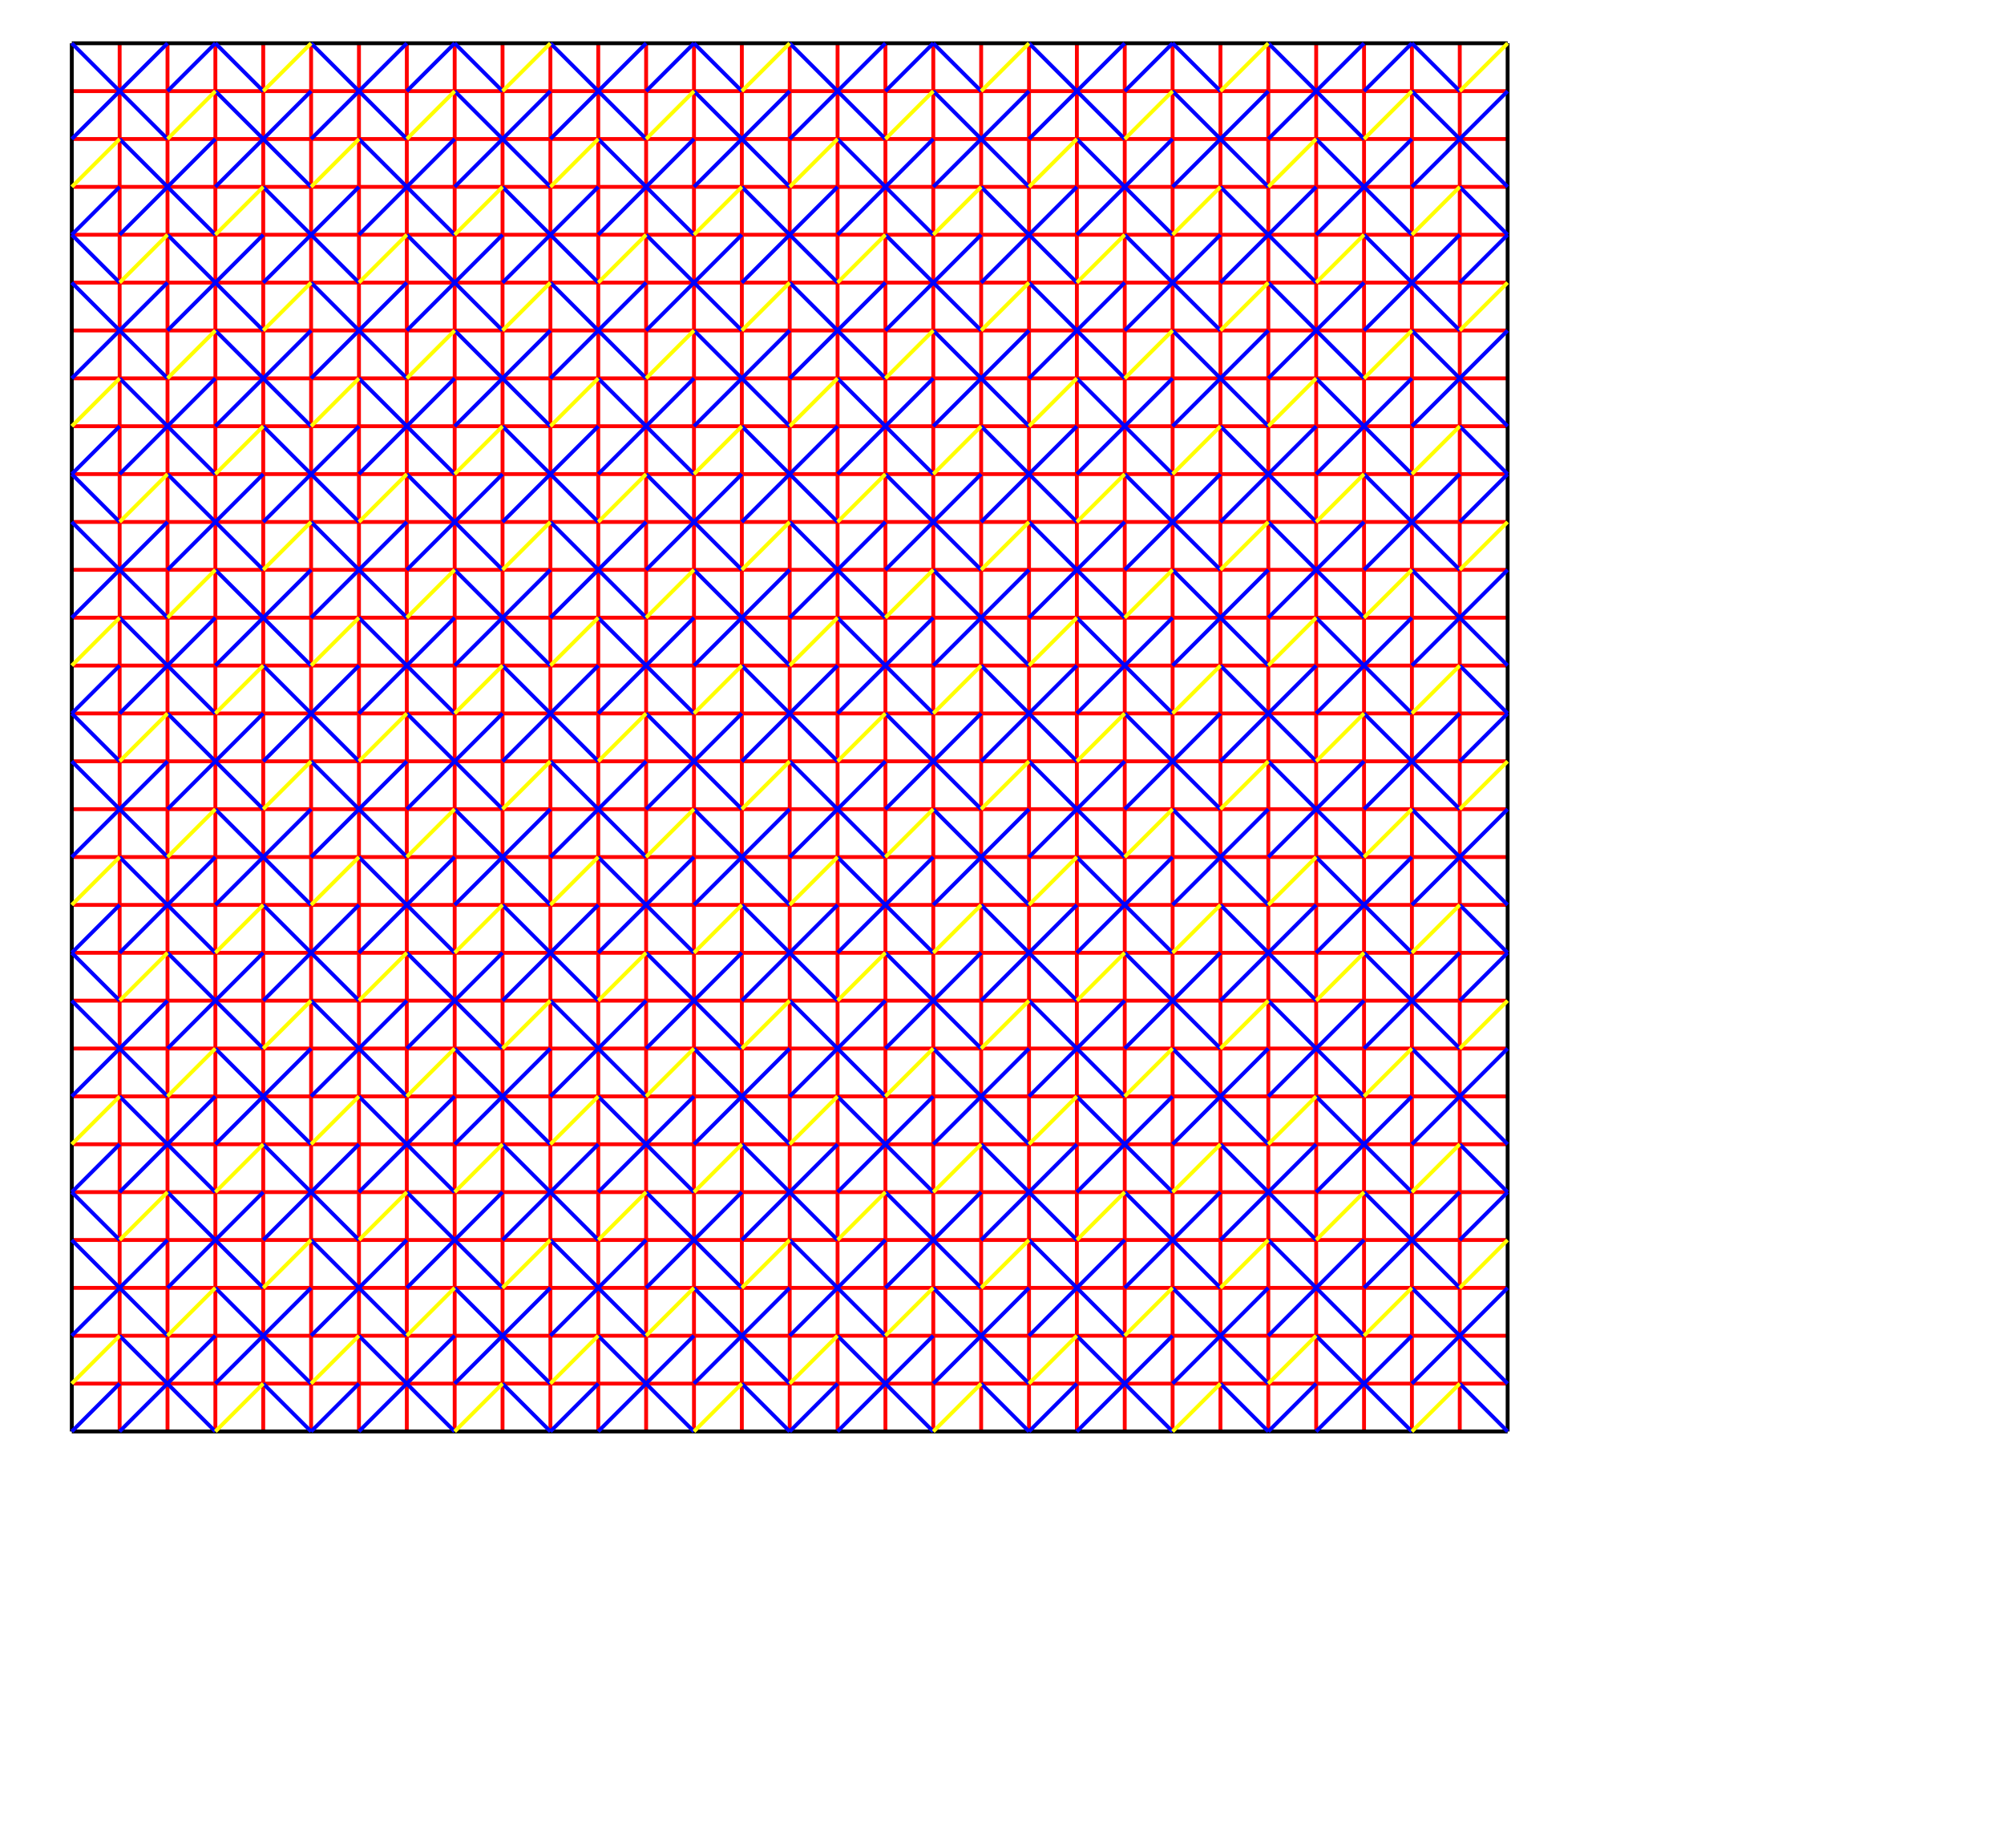
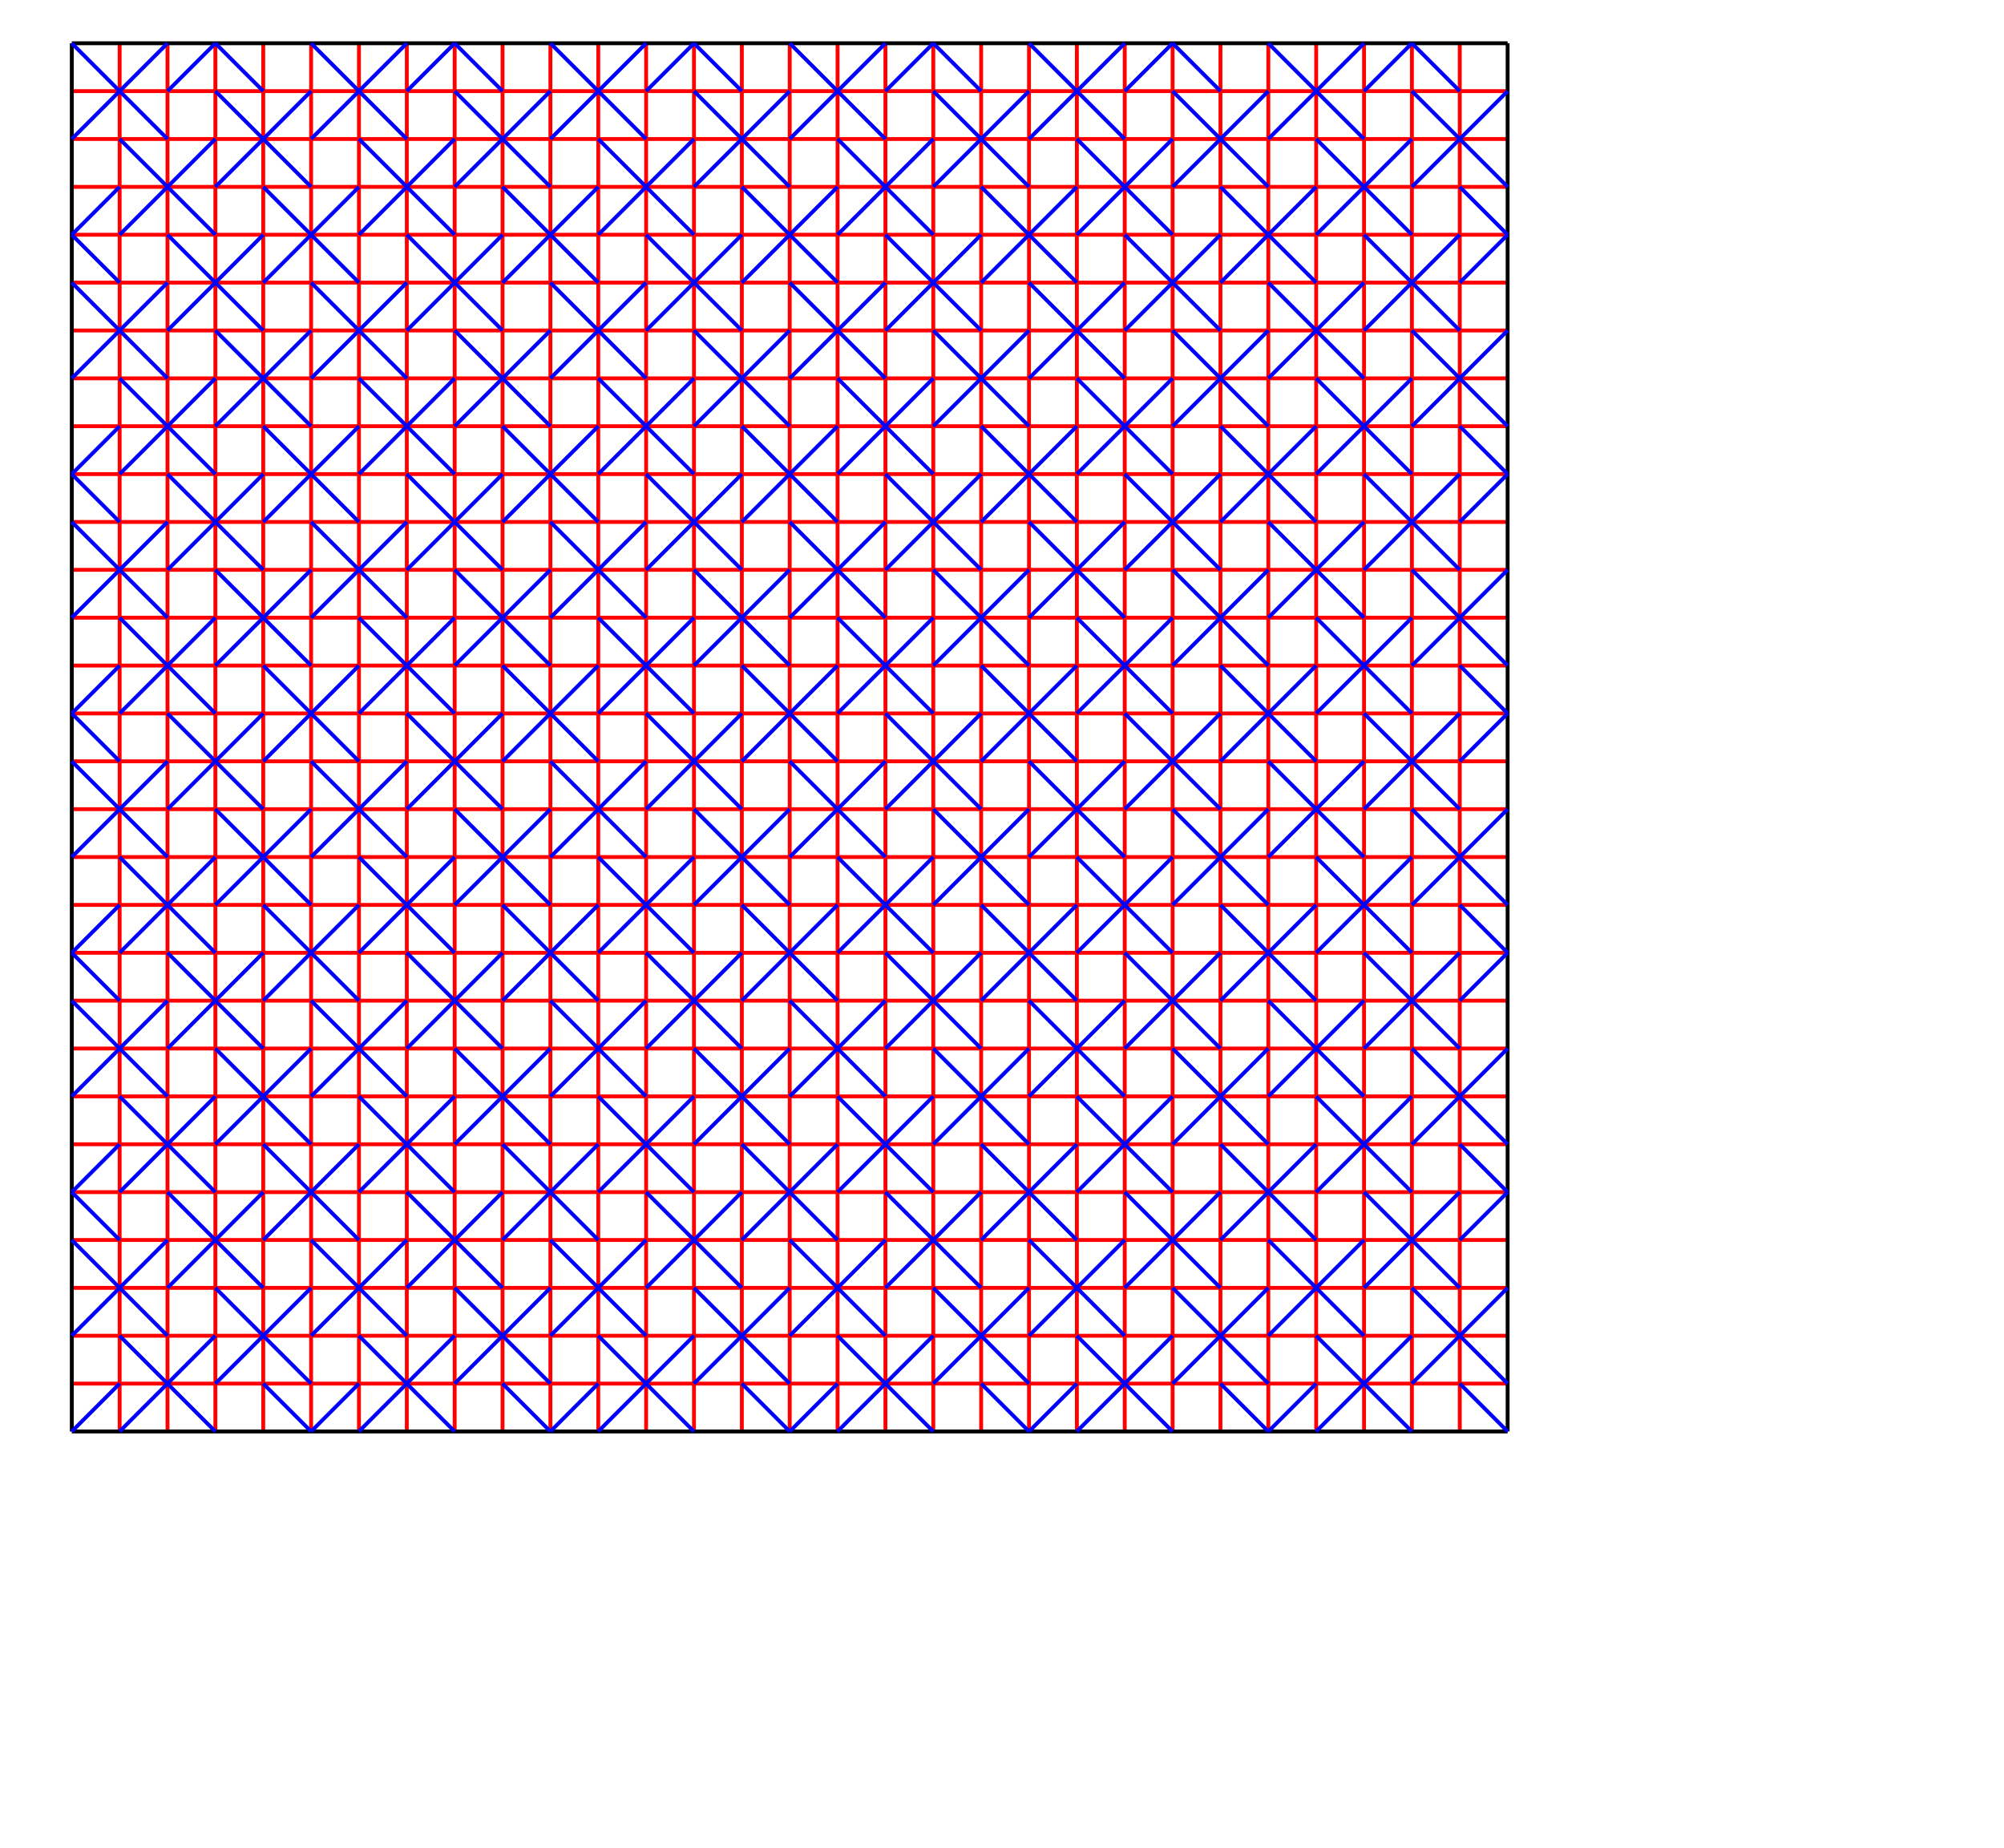
<svg xmlns="http://www.w3.org/2000/svg" version="1.1" id="Layer_1" x="0px" y="0px" width="2261.271px" height="2084px" viewBox="0 0 2261.271 2084" enable-background="new 0 0 2261.271 2084" xml:space="preserve">
-   <path fill="none" stroke="#FF0000" stroke-width="4.357" stroke-miterlimit="10" d="M135.014,48.805v1566.162 M189.019,48.805  v1566.162 M243.024,48.805v1566.162 M297.03,48.805v1566.162 M351.035,48.805v1566.162 M405.041,48.805v1566.162 M459.046,48.805  v1566.162 M513.051,48.805v1566.162 M567.057,48.805v1566.162 M621.062,48.805v1566.162 M675.067,48.805v1566.162 M729.073,48.805  v1566.162 M783.078,48.805v1566.162 M837.083,48.805v1566.162 M891.089,48.805v1566.162 M945.094,48.805v1566.162 M999.1,48.805  v1566.162 M1053.105,48.805v1566.162 M1107.111,48.805v1566.162 M1161.117,48.805v1566.162 M1215.123,48.805v1566.162   M1269.129,48.805v1566.162 M1323.135,48.805v1566.162 M1377.141,48.805v1566.162 M1431.146,48.805v1566.162 M1485.152,48.805  v1566.162 M1539.158,48.805v1566.162 M1593.164,48.805v1566.162 M1647.17,48.805v1566.162 M81.008,1560.962h1620.168   M81.008,1506.956h1620.168 M81.008,1452.951h1620.168 M81.008,1398.945h1620.168 M81.008,1344.939h1620.168 M81.008,1290.935  h1620.168 M81.008,1236.93h1620.168 M81.008,1182.924h1620.168 M81.008,1128.918h1620.168 M81.008,1074.913h1620.168   M81.008,1020.908h1620.168 M81.008,966.902h1620.168 M81.008,912.896h1620.168 M81.008,858.892h1620.168 M81.008,804.887h1620.168   M81.008,750.881h1620.168 M81.008,696.875h1620.168 M81.008,642.869h1620.168 M81.008,588.863h1620.168 M81.008,534.857h1620.168   M81.008,480.852h1620.168 M81.008,426.846h1620.168 M81.008,372.84h1620.168 M81.008,318.834h1620.168 M81.008,264.828h1620.168   M81.008,210.822h1620.168 M81.008,156.816h1620.168 M81.008,102.811h1620.168" />
+   <path fill="none" stroke="#FF0000" stroke-width="4.357" stroke-miterlimit="10" d="M135.014,48.805v1566.162 M189.019,48.805  v1566.162 M243.024,48.805v1566.162 M297.03,48.805v1566.162 M351.035,48.805v1566.162 M405.041,48.805v1566.162 M459.046,48.805  v1566.162 M513.051,48.805v1566.162 M567.057,48.805v1566.162 M621.062,48.805v1566.162 M675.066,48.805v1566.162 M729.073,48.805  v1566.162 M783.078,48.805v1566.162 M837.083,48.805v1566.162 M891.089,48.805v1566.162 M945.094,48.805v1566.162 M999.1,48.805  v1566.162 M1053.105,48.805v1566.162 M1107.111,48.805v1566.162 M1161.117,48.805v1566.162 M1215.123,48.805v1566.162   M1269.129,48.805v1566.162 M1323.135,48.805v1566.162 M1377.141,48.805v1566.162 M1431.146,48.805v1566.162 M1485.152,48.805  v1566.162 M1539.158,48.805v1566.162 M1593.164,48.805v1566.162 M1647.17,48.805v1566.162 M81.008,1560.962h1620.168   M81.008,1506.956h1620.168 M81.008,1452.951h1620.168 M81.008,1398.945h1620.168 M81.008,1344.939h1620.168 M81.008,1290.936  h1620.168 M81.008,1236.93h1620.168 M81.008,1182.924h1620.168 M81.008,1128.918h1620.168 M81.008,1074.913h1620.168   M81.008,1020.908h1620.168 M81.008,966.902h1620.168 M81.008,912.896h1620.168 M81.008,858.893h1620.168 M81.008,804.887h1620.168   M81.008,750.881h1620.168 M81.008,696.875h1620.168 M81.008,642.869h1620.168 M81.008,588.863h1620.168 M81.008,534.857h1620.168   M81.008,480.852h1620.168 M81.008,426.846h1620.168 M81.008,372.84h1620.168 M81.008,318.834h1620.168 M81.008,264.828h1620.168   M81.008,210.822h1620.168 M81.008,156.816h1620.168 M81.008,102.811h1620.168" />
  <path fill="none" stroke="#000000" stroke-width="4.357" stroke-miterlimit="10" d="M81.008,48.805v1566.162 M1701.176,48.805  v1566.162 M81.008,1614.967h1620.168 M81.008,48.805h1620.168" />
-   <path fill="none" stroke="#0000FF" stroke-width="4.357" stroke-miterlimit="10" d="M81.008,48.805l108.011,108.012   M81.008,156.816L189.019,48.805 M243.024,48.805l-54.005,54.006 M297.03,102.811l-54.005-54.006 M351.035,210.822L243.024,102.811   M351.035,102.811L243.024,210.822 M351.035,156.816L459.046,48.805 M351.035,48.805l108.011,108.012 M135.014,156.816  l108.011,108.012 M243.024,156.816L135.014,264.828 M135.014,210.822l-54.006,54.006 M81.008,264.828l54.006,54.006   M189.019,264.828L297.03,372.84 M297.03,264.828L189.019,372.84 M297.03,210.822l108.011,108.012 M405.041,210.822L297.03,318.834   M405.041,156.816l108.011,108.012 M513.051,156.816L405.041,264.828 M459.046,102.811l54.005-54.006 M567.057,102.811  l-54.005-54.006 M621.062,210.822L513.051,102.811 M621.062,102.811L513.051,210.822 M621.062,156.816L729.073,48.805   M621.062,48.805l108.011,108.012 M675.067,156.816l108.011,108.012 M783.078,156.816L675.067,264.828 M729.073,102.811  l54.005-54.006 M837.083,102.811l-54.005-54.006 M783.078,102.811l108.011,108.012 M891.089,102.811L783.078,210.822   M891.089,156.816L999.1,48.805 M891.089,48.805L999.1,156.816 M945.094,156.816l108.012,108.012 M1053.105,156.816L945.094,264.828   M999.1,102.811l54.006-54.006 M1107.11,102.811l-54.005-54.006 M1161.115,210.822l-108.01-108.012 M1161.115,102.811  l-108.01,108.012 M1161.115,156.816l108.012-108.012 M1269.127,156.816L1161.115,48.805 M1215.121,156.816l108.012,108.012   M1323.133,156.816l-108.012,108.012 M1269.127,102.811l54.006-54.006 M1377.137,102.811l-54.004-54.006 M1323.133,102.811  l108.01,108.012 M1431.143,102.811l-108.01,108.012 M1431.143,156.816l108.012-108.012 M1539.154,156.816L1431.143,48.805   M1485.148,156.816l108.012,108.012 M1593.16,156.816l-108.012,108.012 M243.01,534.857L134.999,426.846 M243.01,426.846  L134.999,534.857 M513.037,534.857L405.026,426.846 M513.037,426.846L405.026,534.857 M783.063,534.857L675.053,426.846   M783.063,426.846L675.053,534.857 M945.079,426.846l108.012,108.012 M1053.091,426.846L945.079,534.857 M1215.106,426.846  l108.012,108.012 M1323.118,426.846l-108.012,108.012 M1485.134,426.846l108.012,108.012 M1593.146,426.846l-108.012,108.012   M134.984,696.875l108.011,108.012 M242.995,696.875L134.984,804.887 M405.011,696.875l108.011,108.012 M513.022,696.875  L405.011,804.887 M675.038,696.875l108.011,108.012 M783.049,696.875L675.038,804.887 M945.064,696.875l108.012,108.012   M1053.076,696.875L945.064,804.887 M1215.092,696.875l108.012,108.012 M1323.104,696.875l-108.012,108.012 M1485.119,696.875  l108.012,108.012 M1593.131,696.875l-108.012,108.012 M134.97,966.904l108.011,108.012 M242.98,966.904L134.97,1074.916   M404.997,966.904l108.011,108.012 M513.007,966.904l-108.011,108.012 M675.023,966.904l108.011,108.012 M783.034,966.904  l-108.011,108.012 M945.05,966.904l108.012,108.012 M1053.062,966.904L945.05,1074.916 M1215.077,966.904l108.012,108.012   M1323.089,966.904l-108.012,108.012 M1593.116,1074.916l-108.012-108.012 M1593.116,966.904l-108.012,108.012 M242.966,1344.945  l-108.011-108.012 M242.966,1236.934l-108.011,108.012 M512.993,1344.945l-108.011-108.012 M512.993,1236.934l-108.011,108.012   M783.02,1344.945l-108.011-108.012 M783.02,1236.934l-108.011,108.012 M945.035,1236.934l108.012,108.012 M1053.047,1236.934  l-108.012,108.012 M1215.062,1236.934l108.012,108.012 M1323.074,1236.934l-108.012,108.012 M1485.09,1236.934l108.012,108.012   M1593.102,1236.934l-108.012,108.012 M134.94,1506.963l108.011,108.012 M242.951,1506.963L134.94,1614.975 M404.967,1506.963  l108.011,108.012 M512.978,1506.963l-108.011,108.012 M674.994,1506.963l108.011,108.012 M674.994,1614.975l108.011-108.012   M945.021,1506.963l108.012,108.012 M1053.032,1506.963l-108.012,108.012 M1215.048,1506.963l108.012,108.012 M1215.048,1614.975  l108.012-108.012 M1485.075,1506.963l108.012,108.012 M1593.087,1506.963l-108.012,108.012 M1539.154,102.811l54.006-54.006   M1647.164,102.811l-54.004-54.006 M1701.17,210.822l-108.01-108.012 M1701.17,102.811l-108.01,108.012 M351.035,318.834  l108.011,108.012 M459.046,318.834L351.035,426.846 M351.035,372.84L243.024,480.852 M243.024,372.84l108.011,108.012   M459.046,264.828L567.057,372.84 M567.057,264.828L459.046,372.84 M567.057,210.822l108.011,108.012 M675.067,210.822  L567.057,318.834 M621.062,318.834l108.011,108.012 M621.062,426.846l108.011-108.012 M621.062,372.84L513.051,480.852   M513.051,372.84l108.011,108.012 M729.073,264.828L837.083,372.84 M837.083,264.828L729.073,372.84 M837.083,210.822  l108.01,108.012 M945.094,210.822l-108.01,108.012 M891.089,318.834L999.1,426.846 M999.1,318.834L891.089,426.846 M891.089,372.84  L783.078,480.852 M891.089,480.852L783.078,372.84 M999.1,264.828L1107.11,372.84 M1107.11,264.828L999.1,372.84 M1107.11,210.822  l108.011,108.012 M1215.121,210.822L1107.11,318.834 M1269.127,426.846l-108.012-108.012 M1269.127,318.834l-108.012,108.012   M1161.115,372.84l-108.01,108.012 M1161.115,480.852l-108.01-108.012 M1269.127,264.828l108.01,108.012 M1377.137,264.828  l-108.01,108.012 M1377.137,210.822l108.012,108.012 M1485.148,210.822l-108.012,108.012 M1539.154,426.846l-108.012-108.012   M1539.154,318.834l-108.012,108.012 M1323.133,480.852l108.01-108.012 M1431.143,480.852l-108.01-108.012 M1539.154,264.828  l108.01,108.012 M1647.164,264.828l-108.01,108.012 M1647.164,210.822l54.012,54.006 M1701.176,264.828l-54.012,54.006   M1701.17,372.84l-108.01,108.012 M1701.17,480.852L1593.16,372.84 M189.019,318.834L81.008,426.846 M189.019,426.846  L81.008,318.834 M135.011,480.852l-54.006,54.006 M135.011,588.863l-54.006-54.006 M189.016,534.857l108.011,108.012   M297.027,534.857L189.016,642.869 M297.027,480.852l108.011,108.012 M405.038,480.852L297.027,588.863 M351.032,588.863  l108.011,108.012 M459.043,588.863L351.032,696.875 M351.032,642.869L243.021,750.881 M243.021,642.869l108.011,108.012   M459.043,534.857l108.011,108.012 M567.054,534.857L459.043,642.869 M567.054,480.852l108.011,108.012 M675.064,480.852  L567.054,588.863 M621.059,588.863L729.07,696.875 M621.059,696.875L729.07,588.863 M621.059,642.869L513.048,750.881   M513.048,642.869l108.011,108.012 M729.07,534.857l108.011,108.012 M837.081,534.857L729.07,642.869 M837.081,480.852  l108.01,108.012 M945.091,480.852l-108.01,108.012 M891.086,588.863l108.011,108.012 M891.086,696.875l108.011-108.012   M891.086,642.869L783.075,750.881 M783.075,642.869l108.011,108.012 M999.097,534.857l108.011,108.012 M1107.107,534.857  L999.097,642.869 M1107.107,480.852l108.011,108.012 M1215.118,480.852l-108.011,108.012 M1161.112,588.863l108.012,108.012   M1269.124,588.863l-108.012,108.012 M1161.112,642.869l-108.01,108.012 M1161.112,750.881l-108.01-108.012 M1269.124,534.857  l108.01,108.012 M1377.134,534.857l-108.01,108.012 M1377.134,480.852l108.012,108.012 M1485.146,480.852l-108.012,108.012   M1431.14,588.863l108.012,108.012 M1539.151,588.863L1431.14,696.875 M1323.13,750.881l108.01-108.012 M1431.14,750.881  l-108.01-108.012 M1539.151,534.857l108.01,108.012 M1647.161,534.857l-108.01,108.012 M1647.161,480.852l54.012,54.006   M1701.173,534.857l-54.012,54.006 M1701.167,642.869l-108.01,108.012 M1701.167,750.881l-108.01-108.012 M189.016,588.863  L81.005,696.875 M81.005,588.863l108.011,108.012 M135.008,750.881l-54.006,54.006 M81.002,804.887l54.006,54.006 M189.013,804.887  l108.011,108.012 M297.024,804.887L189.013,912.898 M297.024,750.881l108.011,108.012 M405.035,750.881L297.024,858.893   M351.029,858.893L459.04,966.904 M459.04,858.893L351.029,966.904 M351.029,912.898L243.019,1020.91 M243.019,912.898  l108.011,108.012 M459.04,804.887l108.011,108.012 M567.051,804.887L459.04,912.898 M567.051,750.881l108.011,108.012   M675.062,750.881L567.051,858.893 M621.056,858.893l108.011,108.012 M621.056,966.904l108.011-108.012 M621.056,912.898  L513.045,1020.91 M513.045,912.898l108.011,108.012 M729.067,804.887l108.011,108.012 M837.078,804.887L729.067,912.898   M837.078,750.881l108.01,108.012 M945.088,750.881l-108.01,108.012 M891.083,858.893l108.011,108.012 M891.083,966.904  l108.011-108.012 M891.083,912.898L783.072,1020.91 M783.072,912.898l108.011,108.012 M999.094,804.887l108.011,108.012   M1107.104,804.887L999.094,912.898 M1107.104,750.881l108.011,108.012 M1215.115,750.881l-108.011,108.012 M1161.109,858.893  l108.012,108.012 M1269.121,858.893l-108.012,108.012 M1161.109,912.898L1053.1,1020.91 M1161.109,1020.91L1053.1,912.898   M1269.121,804.887l108.01,108.012 M1377.131,804.887l-108.01,108.012 M1377.131,750.881l108.012,108.012 M1485.143,750.881  l-108.012,108.012 M1431.137,858.893l108.012,108.012 M1539.148,858.893l-108.012,108.012 M1431.137,912.898l-108.01,108.012   M1431.137,1020.91l-108.01-108.012 M1539.148,804.887l108.01,108.012 M1647.158,804.887l-108.01,108.012 M1647.158,750.881  l54.012,54.006 M1701.17,804.887l-54.012,54.006 M1701.164,912.898l-108.01,108.012 M1701.164,1020.91l-108.01-108.012   M189.013,858.893L81.002,966.904 M81.002,858.893l108.011,108.012 M80.999,1074.916l54.006-54.006 M80.999,1074.916l54.006,54.006   M189.01,1074.916l108.011,108.012 M297.021,1074.916L189.01,1182.928 M297.021,1020.91l108.011,108.012 M405.032,1020.91  l-108.011,108.012 M351.026,1128.922l108.011,108.012 M459.037,1128.922l-108.011,108.012 M351.026,1182.928l-108.011,108.012   M351.026,1290.939l-108.011-108.012 M459.037,1074.916l108.011,108.012 M567.048,1074.916l-108.011,108.012 M567.048,1020.91  l108.011,108.012 M675.059,1020.91l-108.011,108.012 M621.053,1128.922l108.011,108.012 M621.053,1236.934l108.011-108.012   M621.053,1182.928l-108.011,108.012 M621.053,1290.939l-108.011-108.012 M729.064,1074.916l108.011,108.012 M837.075,1074.916  l-108.011,108.012 M837.075,1020.91l108.01,108.012 M945.085,1020.91l-108.01,108.012 M891.08,1128.922l108.011,108.012   M891.08,1236.934l108.011-108.012 M891.08,1182.928l-108.011,108.012 M783.069,1182.928l108.011,108.012 M999.091,1074.916  l108.011,108.012 M1107.102,1074.916l-108.011,108.012 M1107.102,1020.91l108.011,108.012 M1215.112,1020.91l-108.011,108.012   M1269.118,1236.934l-108.012-108.012 M1269.118,1128.922l-108.012,108.012 M1161.106,1182.928l-108.01,108.012 M1161.106,1290.939  l-108.01-108.012 M1269.118,1074.916l108.01,108.012 M1377.128,1074.916l-108.01,108.012 M1377.128,1020.91l108.012,108.012   M1485.14,1020.91l-108.012,108.012 M1431.134,1128.922l108.012,108.012 M1539.146,1128.922l-108.012,108.012 M1431.134,1182.928  l-108.01,108.012 M1431.134,1290.939l-108.01-108.012 M1539.146,1074.916l108.01,108.012 M1647.155,1074.916l-108.01,108.012   M1647.155,1020.91l54.012,54.006 M1701.167,1074.916l-54.012,54.006 M1701.161,1182.928l-108.01,108.012 M1701.161,1290.939  l-108.01-108.012 M189.01,1128.922L80.999,1236.934 M80.999,1128.922l108.011,108.012 M80.996,1344.945l54.006-54.006   M80.996,1344.945l54.006,54.006 M189.007,1344.945l108.011,108.012 M297.018,1344.945l-108.011,108.012 M297.018,1290.939  l108.011,108.012 M405.029,1290.939l-108.011,108.012 M351.023,1398.951l108.011,108.012 M459.034,1398.951l-108.011,108.012   M351.023,1452.957l-108.011,108.012 M351.023,1560.969l-108.011-108.012 M459.034,1344.945l108.011,108.012 M567.045,1344.945  l-108.011,108.012 M567.045,1290.939l108.011,108.012 M675.056,1290.939l-108.011,108.012 M621.05,1398.951l108.011,108.012   M729.061,1398.951L621.05,1506.963 M621.05,1452.957L513.04,1560.969 M621.05,1560.969L513.04,1452.957 M729.061,1344.945  l108.011,108.012 M837.072,1344.945l-108.011,108.012 M837.072,1290.939l108.01,108.012 M945.082,1290.939l-108.01,108.012   M891.077,1398.951l108.011,108.012 M999.088,1398.951l-108.011,108.012 M891.077,1452.957l-108.011,108.012 M891.077,1560.969  l-108.011-108.012 M999.088,1344.945l108.011,108.012 M1107.099,1344.945l-108.011,108.012 M1107.099,1290.939l108.011,108.012   M1215.109,1290.939l-108.011,108.012 M1161.104,1398.951l108.012,108.012 M1269.115,1398.951l-108.012,108.012 M1161.104,1452.957  l-108.01,108.012 M1161.104,1560.969l-108.01-108.012 M1377.125,1452.957l-108.01-108.012 M1377.125,1344.945l-108.01,108.012   M1377.125,1290.939l108.012,108.012 M1485.137,1290.939l-108.012,108.012 M1431.131,1398.951l108.012,108.012 M1539.143,1398.951  l-108.012,108.012 M1431.131,1452.957l-108.01,108.012 M1431.131,1560.969l-108.01-108.012 M1647.152,1452.957l-108.01-108.012   M1647.152,1344.945l-108.01,108.012 M1701.164,1344.945l-54.012-54.006 M1701.164,1344.945l-54.012,54.006 M1701.158,1452.957  l-108.01,108.012 M1701.158,1560.969l-108.01-108.012 M189.007,1398.951L80.996,1506.963 M80.996,1398.951l108.011,108.012   M80.993,1614.975l54.006-54.006 M297.015,1560.969l54.02,53.998 M405.026,1560.969l-53.991,53.998 M567.042,1560.969l54.02,53.998   M675.053,1560.969l-53.991,53.998 M837.069,1560.969l54.02,53.998 M891.089,1614.967l53.99-53.998 M1107.096,1560.969  l54.021,53.998 M1215.106,1560.969l-53.989,53.998 M1377.122,1560.969l54.024,53.998 M1485.134,1560.969l-53.987,53.998   M1701.161,1614.975l-54.012-54.006" />
-   <path fill="none" stroke="#FFFF00" stroke-width="4.357" stroke-miterlimit="10" d="M351.035,48.805l-54.005,54.006   M621.062,48.805l-54.005,54.006 M837.084,102.811l54.005-54.006 M1161.117,48.805l-54.007,54.006 M1377.137,102.811l54.006-54.006   M1647.164,102.811l54.012-54.006 M1593.16,102.811l-54.006,54.006 M1323.133,102.811l-54.006,54.006 M1053.105,102.811  L999.1,156.816 M783.078,102.811l-54.005,54.006 M459.046,156.816l54.005-54.006 M189.019,156.816l54.005-54.006 M135.014,156.816  l-54.006,54.006 M405.041,156.816l-54.005,54.006 M675.067,156.816l-54.005,54.006 M945.094,156.816l-54.005,54.006   M1215.121,156.816l-54.006,54.006 M1485.148,156.816l-54.006,54.006 M351.021,318.834l-54.005,54.006 M621.047,318.834  l-54.005,54.006 M891.074,318.834l-54.005,54.006 M1161.103,318.834l-54.007,54.006 M1431.128,318.834l-54.006,54.006   M1701.161,318.834l-54.012,54.006 M1593.146,372.84l-54.006,54.006 M1323.118,372.84l-54.006,54.006 M1053.091,372.84  l-54.006,54.006 M783.063,372.84l-54.005,54.006 M513.037,372.84l-54.005,54.006 M243.01,372.84l-54.005,54.006 M80.993,480.852  l54.006-54.006 M405.026,426.846l-54.005,54.006 M675.053,426.846l-54.005,54.006 M945.079,426.846l-54.005,54.006   M1161.101,480.852l54.006-54.006 M1485.134,426.846l-54.006,54.006 M351.006,588.863L297,642.869 M567.027,642.869l54.005-54.006   M891.06,588.863l-54.005,54.006 M1161.088,588.863l-54.007,54.006 M1431.113,588.863l-54.006,54.006 M1701.146,588.863  l-54.012,54.006 M1593.131,642.869l-54.006,54.006 M1323.104,642.869l-54.006,54.006 M1053.076,642.869l-54.006,54.006   M783.049,642.869l-54.005,54.006 M513.022,642.869l-54.005,54.006 M242.995,642.869l-54.005,54.006 M134.984,696.875  l-54.006,54.006 M405.011,696.875l-54.005,54.006 M675.038,696.875l-54.005,54.006 M945.064,696.875l-54.005,54.006   M1215.092,696.875l-54.006,54.006 M1485.119,696.875l-54.006,54.006 M350.991,858.893l-54.005,54.006 M567.013,912.898  l54.005-54.006 M891.045,858.893l-54.005,54.006 M1161.073,858.893l-54.007,54.006 M1377.093,912.898l54.006-54.006   M1701.132,858.893l-54.012,54.006 M1593.116,912.898l-54.006,54.006 M1269.083,966.904l54.006-54.006 M1053.062,912.898  l-54.006,54.006 M729.029,966.904l54.005-54.006 M459.002,966.904l54.005-54.006 M242.98,912.898l-54.005,54.006 M134.97,966.904  l-54.006,54.006 M404.997,966.904l-54.005,54.006 M675.023,966.904l-54.005,54.006 M945.05,966.904l-54.005,54.006   M1215.077,966.904l-54.006,54.006 M1485.104,966.904l-54.006,54.006 M350.977,1128.922l-54.005,54.006 M621.003,1128.922  l-54.005,54.006 M891.03,1128.922l-54.005,54.006 M1161.059,1128.922l-54.007,54.006 M1431.084,1128.922l-54.006,54.006   M1701.117,1128.922l-54.012,54.006 M1593.102,1182.928l-54.006,54.006 M1323.074,1182.928l-54.006,54.006 M1053.047,1182.928  l-54.006,54.006 M783.02,1182.928l-54.005,54.006 M512.993,1182.928l-54.005,54.006 M242.966,1182.928l-54.005,54.006   M80.949,1290.939l54.006-54.006 M404.982,1236.934l-54.005,54.006 M675.009,1236.934l-54.005,54.006 M945.035,1236.934  l-54.005,54.006 M1161.057,1290.939l54.006-54.006 M1485.09,1236.934l-54.006,54.006 M350.962,1398.951l-54.005,54.006   M620.989,1398.951l-54.005,54.006 M891.016,1398.951l-54.005,54.006 M1161.044,1398.951l-54.007,54.006 M1431.069,1398.951  l-54.006,54.006 M1701.103,1398.951l-54.012,54.006 M1593.087,1452.957l-54.006,54.006 M1323.06,1452.957l-54.006,54.006   M1053.032,1452.957l-54.006,54.006 M783.005,1452.957L729,1506.963 M512.978,1452.957l-54.005,54.006 M242.951,1452.957  l-54.005,54.006 M134.94,1506.963l-54.006,54.006 M404.967,1506.963l-54.005,54.006 M674.994,1506.963l-54.005,54.006   M945.021,1506.963l-54.005,54.006 M1215.048,1506.963l-54.006,54.006 M1485.075,1506.963l-54.006,54.006 M135.014,318.834  l54.005-54.006 M243.024,264.828l54.005-54.006 M405.041,318.834l54.005-54.006 M513.051,264.828l54.005-54.006 M675.067,318.834  l54.005-54.006 M783.078,264.828l54.005-54.006 M945.094,318.834l54.006-54.006 M1053.105,264.828l54.005-54.006 M1215.121,318.834  l54.006-54.006 M1323.133,264.828l54.004-54.006 M1485.148,318.834l54.006-54.006 M1593.16,264.828l54.004-54.006 M135.013,588.863  l54.005-54.006 M243.024,534.857l54.005-54.006 M405.04,588.863l54.005-54.006 M513.051,534.857l54.005-54.006 M675.067,588.863  l54.005-54.006 M783.078,534.857l54.005-54.006 M945.094,588.863l54.006-54.006 M1053.105,534.857l54.004-54.006 M1215.121,588.863  l54.006-54.006 M1377.137,480.852l-54.004,54.006 M1485.148,588.863l54.006-54.006 M1593.16,534.857l54.004-54.006 M135.013,858.893  l54.005-54.006 M243.023,804.887l54.005-54.006 M405.04,858.893l54.005-54.006 M513.05,804.887l54.005-54.006 M675.066,858.893  l54.005-54.006 M783.077,804.887l54.005-54.006 M945.094,858.893l54.006-54.006 M1053.105,804.887l54.004-54.006 M1215.121,858.893  l54.006-54.006 M1323.133,804.887l54.004-54.006 M1485.148,858.893l54.006-54.006 M1593.16,804.887l54.004-54.006 M135.012,1128.922  l54.005-54.006 M243.023,1074.916l54.005-54.006 M405.039,1128.922l54.005-54.006 M567.055,1020.91l-54.005,54.006   M675.066,1128.922l54.005-54.006 M837.082,1020.91l-54.005,54.006 M945.094,1128.922l54.006-54.006 M1053.105,1074.916  l54.004-54.006 M1215.121,1128.922l54.006-54.006 M1323.133,1074.916l54.004-54.006 M1485.148,1128.922l54.006-54.006   M1593.16,1074.916l54.004-54.006 M135.012,1398.951l54.005-54.006 M243.022,1344.945l54.005-54.006 M405.039,1398.951  l54.005-54.006 M567.055,1290.939l-54.005,54.006 M675.065,1398.951l54.005-54.006 M837.082,1290.939l-54.005,54.006   M945.094,1398.951l54.006-54.006 M1053.105,1344.945l54.004-54.006 M1215.121,1398.951l54.006-54.006 M1323.133,1344.945  l54.004-54.006 M1485.148,1398.951l54.006-54.006 M1593.16,1344.945l54.004-54.006 M243.022,1614.975l54.005-54.006   M567.054,1560.969l-54.005,54.006 M837.081,1560.969l-54.005,54.006 M1053.105,1614.975l54.004-54.006 M1323.133,1614.975  l54.004-54.006 M1593.16,1614.975l54.004-54.006" />
+   <path fill="none" stroke="#0000FF" stroke-width="4.357" stroke-miterlimit="10" d="M81.008,48.805l108.011,108.012   M81.008,156.816L189.019,48.805 M243.024,48.805l-54.005,54.006 M297.03,102.811l-54.005-54.006 M351.035,210.822L243.024,102.811   M351.035,102.811L243.024,210.822 M351.035,156.816L459.046,48.805 M351.035,48.805l108.011,108.012 M135.014,156.816  l108.011,108.012 M243.024,156.816l-108.01,108.012 M135.014,210.822l-54.006,54.006 M81.008,264.828l54.006,54.006   M189.019,264.828L297.03,372.84 M297.03,264.828L189.019,372.84 M297.03,210.822l108.011,108.012 M405.041,210.822L297.03,318.834   M405.041,156.816l108.011,108.012 M513.051,156.816l-108.01,108.012 M459.046,102.811l54.005-54.006 M567.057,102.811  l-54.005-54.006 M621.062,210.822L513.051,102.811 M621.062,102.811L513.051,210.822 M621.062,156.816L729.073,48.805   M621.062,48.805l108.011,108.012 M675.066,156.816l108.012,108.012 M783.078,156.816L675.066,264.828 M729.073,102.811  l54.005-54.006 M837.083,102.811l-54.005-54.006 M783.078,102.811l108.011,108.012 M891.089,102.811L783.078,210.822   M891.089,156.816L999.1,48.805 M891.089,48.805L999.1,156.816 M945.094,156.816l108.012,108.012 M1053.105,156.816L945.094,264.828   M999.1,102.811l54.006-54.006 M1107.109,102.811l-54.004-54.006 M1161.115,210.822l-108.01-108.012 M1161.115,102.811  l-108.01,108.012 M1161.115,156.816l108.012-108.012 M1269.127,156.816L1161.115,48.805 M1215.121,156.816l108.012,108.012   M1323.133,156.816l-108.012,108.012 M1269.127,102.811l54.006-54.006 M1377.137,102.811l-54.004-54.006 M1323.133,102.811  l108.01,108.012 M1431.143,102.811l-108.01,108.012 M1431.143,156.816l108.012-108.012 M1539.154,156.816L1431.143,48.805   M1485.148,156.816l108.012,108.012 M1593.16,156.816l-108.012,108.012 M243.01,534.857L134.999,426.846 M243.01,426.846  L134.999,534.857 M513.037,534.857L405.026,426.846 M513.037,426.846L405.026,534.857 M783.062,534.857l-108.01-108.012   M783.062,426.846l-108.01,108.012 M945.079,426.846l108.012,108.012 M1053.091,426.846L945.079,534.857 M1215.105,426.846  l108.013,108.012 M1323.118,426.846l-108.013,108.012 M1485.134,426.846l108.013,108.012 M1593.146,426.846l-108.013,108.012   M134.984,696.875l108.011,108.012 M242.995,696.875L134.984,804.887 M405.011,696.875l108.011,108.012 M513.021,696.875  L405.011,804.887 M675.038,696.875l108.011,108.012 M783.049,696.875L675.038,804.887 M945.064,696.875l108.012,108.012   M1053.076,696.875L945.064,804.887 M1215.092,696.875l108.012,108.012 M1323.104,696.875l-108.012,108.012 M1485.119,696.875  l108.012,108.012 M1593.131,696.875l-108.012,108.012 M134.97,966.904l108.011,108.012 M242.98,966.904l-108.01,108.012   M404.997,966.904l108.011,108.012 M513.007,966.904l-108.011,108.012 M675.023,966.904l108.011,108.012 M783.034,966.904  l-108.011,108.012 M945.05,966.904l108.013,108.012 M1053.062,966.904L945.05,1074.916 M1215.077,966.904l108.012,108.012   M1323.089,966.904l-108.012,108.012 M1593.116,1074.916l-108.013-108.012 M1593.116,966.904l-108.013,108.012 M242.966,1344.945  l-108.011-108.012 M242.966,1236.934l-108.011,108.012 M512.993,1344.945l-108.011-108.012 M512.993,1236.934l-108.011,108.012   M783.02,1344.945l-108.011-108.012 M783.02,1236.934l-108.011,108.012 M945.035,1236.934l108.012,108.012 M1053.047,1236.934  l-108.012,108.012 M1215.062,1236.934l108.012,108.012 M1323.074,1236.934l-108.012,108.012 M1485.09,1236.934l108.012,108.012   M1593.102,1236.934l-108.012,108.012 M134.94,1506.963l108.011,108.012 M242.951,1506.963L134.94,1614.975 M404.967,1506.963  l108.012,108.012 M512.979,1506.963l-108.012,108.012 M674.994,1506.963l108.011,108.012 M674.994,1614.975l108.011-108.012   M945.021,1506.963l108.012,108.012 M1053.032,1506.963L945.02,1614.975 M1215.048,1506.963l108.013,108.012 M1215.048,1614.975  l108.013-108.012 M1485.075,1506.963l108.012,108.012 M1593.087,1506.963l-108.012,108.012 M1539.154,102.811l54.006-54.006   M1647.164,102.811l-54.004-54.006 M1701.17,210.822L1593.16,102.81 M1701.17,102.811l-108.01,108.012 M351.035,318.834  l108.011,108.012 M459.046,318.834L351.035,426.846 M351.035,372.84L243.024,480.852 M243.024,372.84l108.011,108.012   M459.046,264.828L567.057,372.84 M567.057,264.828L459.046,372.84 M567.057,210.822l108.012,108.012 M675.066,210.822  l-108.01,108.012 M621.062,318.834l108.011,108.012 M621.062,426.846l108.011-108.012 M621.062,372.84L513.051,480.852   M513.051,372.84l108.012,108.012 M729.073,264.828l108.01,108.012 M837.083,264.828L729.073,372.84 M837.083,210.822  l108.01,108.012 M945.094,210.822l-108.01,108.012 M891.089,318.834L999.1,426.846 M999.1,318.834L891.089,426.846 M891.089,372.84  L783.078,480.852 M891.089,480.852L783.078,372.84 M999.1,264.828l108.01,108.012 M1107.109,264.828L999.1,372.84 M1107.109,210.822  l108.012,108.012 M1215.121,210.822l-108.012,108.012 M1269.127,426.846l-108.012-108.012 M1269.127,318.834l-108.012,108.012   M1161.115,372.84l-108.01,108.012 M1161.115,480.852l-108.01-108.012 M1269.127,264.828l108.01,108.012 M1377.137,264.828  l-108.01,108.012 M1377.137,210.822l108.012,108.012 M1485.148,210.822l-108.013,108.012 M1539.154,426.846l-108.012-108.012   M1539.154,318.834l-108.012,108.012 M1323.133,480.852l108.01-108.012 M1431.143,480.852l-108.01-108.012 M1539.154,264.828  l108.01,108.012 M1647.164,264.828l-108.01,108.012 M1647.164,210.822l54.012,54.006 M1701.176,264.828l-54.012,54.006   M1701.17,372.84l-108.01,108.012 M1701.17,480.852L1593.16,372.84 M189.019,318.834L81.008,426.846 M189.019,426.846  L81.008,318.834 M135.011,480.852l-54.006,54.006 M135.011,588.863l-54.006-54.006 M189.016,534.857l108.011,108.012   M297.027,534.857L189.016,642.869 M297.027,480.852l108.011,108.013 M405.038,480.852L297.027,588.863 M351.032,588.863  l108.011,108.012 M459.043,588.863L351.032,696.875 M351.032,642.869L243.021,750.881 M243.021,642.869l108.011,108.012   M459.043,534.857l108.011,108.012 M567.054,534.857L459.043,642.869 M567.054,480.852l108.011,108.013 M675.064,480.852  L567.054,588.863 M621.059,588.863L729.07,696.875 M621.059,696.875L729.07,588.863 M621.059,642.869L513.048,750.881   M513.048,642.869l108.011,108.012 M729.07,534.857l108.011,108.012 M837.081,534.857L729.07,642.869 M837.081,480.852  l108.01,108.013 M945.091,480.852l-108.01,108.013 M891.086,588.863l108.011,108.012 M891.086,696.875l108.011-108.012   M891.086,642.869L783.075,750.881 M783.075,642.869l108.011,108.012 M999.097,534.857l108.011,108.012 M1107.107,534.857  L999.097,642.869 M1107.107,480.852l108.011,108.013 M1215.118,480.852l-108.011,108.013 M1161.112,588.863l108.012,108.012   M1269.124,588.863l-108.012,108.012 M1161.112,642.869l-108.011,108.012 M1161.112,750.881l-108.011-108.012 M1269.124,534.857  l108.01,108.012 M1377.134,534.857l-108.01,108.012 M1377.134,480.852l108.013,108.013 M1485.146,480.852l-108.013,108.013   M1431.141,588.863l108.012,108.012 M1539.15,588.863l-108.01,108.012 M1323.13,750.881l108.011-108.012 M1431.141,750.881  L1323.13,642.869 M1539.15,534.857l108.011,108.012 M1647.161,534.857L1539.15,642.869 M1647.161,480.852l54.012,54.006   M1701.173,534.857l-54.012,54.006 M1701.167,642.869l-108.01,108.012 M1701.167,750.881l-108.01-108.012 M189.016,588.863  L81.005,696.875 M81.005,588.863l108.011,108.012 M135.008,750.881l-54.006,54.006 M81.002,804.887l54.006,54.006 M189.013,804.887  l108.011,108.012 M297.024,804.887L189.013,912.898 M297.024,750.881l108.011,108.012 M405.035,750.881L297.024,858.893   M351.029,858.893L459.04,966.904 M459.04,858.893L351.029,966.904 M351.029,912.898l-108.01,108.012 M243.019,912.898  L351.03,1020.91 M459.04,804.887l108.011,108.012 M567.051,804.887L459.04,912.898 M567.051,750.881l108.012,108.012   M675.062,750.881L567.051,858.893 M621.056,858.893l108.011,108.013 M621.056,966.904l108.011-108.012 M621.056,912.898  L513.045,1020.91 M513.045,912.898l108.011,108.012 M729.066,804.887l108.012,108.012 M837.078,804.887L729.066,912.898   M837.078,750.881l108.01,108.012 M945.088,750.881l-108.01,108.012 M891.083,858.893l108.011,108.013 M891.083,966.904  l108.011-108.012 M891.083,912.898L783.072,1020.91 M783.072,912.898l108.011,108.012 M999.094,804.887l108.012,108.012   M1107.104,804.887l-108.01,108.012 M1107.104,750.881l108.012,108.012 M1215.115,750.881l-108.012,108.012 M1161.109,858.893  l108.012,108.013 M1269.121,858.893l-108.012,108.013 M1161.109,912.898L1053.1,1020.91 M1161.109,1020.91L1053.1,912.898   M1269.121,804.887l108.01,108.012 M1377.131,804.887l-108.01,108.012 M1377.131,750.881l108.012,108.012 M1485.143,750.881  l-108.012,108.012 M1431.137,858.893l108.012,108.013 M1539.148,858.893l-108.013,108.013 M1431.137,912.898l-108.01,108.012   M1431.137,1020.91l-108.01-108.012 M1539.148,804.887l108.01,108.012 M1647.158,804.887l-108.01,108.012 M1647.158,750.881  l54.012,54.006 M1701.17,804.887l-54.012,54.006 M1701.164,912.898l-108.01,108.012 M1701.164,1020.91l-108.01-108.012   M189.013,858.893L81.002,966.904 M81.002,858.893l108.011,108.013 M80.999,1074.916l54.006-54.006 M80.999,1074.916l54.006,54.006   M189.01,1074.916l108.011,108.012 M297.021,1074.916L189.01,1182.928 M297.021,1020.91l108.011,108.012 M405.032,1020.91  l-108.011,108.012 M351.026,1128.922l108.011,108.012 M459.037,1128.922l-108.011,108.012 M351.026,1182.928l-108.011,108.012   M351.026,1290.939l-108.011-108.013 M459.037,1074.916l108.011,108.012 M567.048,1074.916l-108.011,108.012 M567.048,1020.91  l108.011,108.012 M675.059,1020.91l-108.011,108.012 M621.053,1128.922l108.012,108.012 M621.053,1236.934l108.012-108.012   M621.053,1182.928l-108.011,108.012 M621.053,1290.939l-108.011-108.013 M729.064,1074.916l108.011,108.012 M837.075,1074.916  l-108.011,108.012 M837.075,1020.91l108.01,108.012 M945.085,1020.91l-108.01,108.012 M891.08,1128.922l108.011,108.012   M891.08,1236.934l108.011-108.012 M891.08,1182.928l-108.011,108.012 M783.068,1182.928l108.012,108.012 M999.091,1074.916  l108.011,108.012 M1107.102,1074.916l-108.011,108.012 M1107.102,1020.91l108.012,108.012 M1215.112,1020.91l-108.011,108.012   M1269.118,1236.934l-108.013-108.012 M1269.118,1128.922l-108.013,108.012 M1161.105,1182.928l-108.01,108.012 M1161.105,1290.939  l-108.01-108.013 M1269.118,1074.916l108.01,108.012 M1377.128,1074.916l-108.01,108.012 M1377.128,1020.91l108.013,108.012   M1485.141,1020.91l-108.013,108.012 M1431.134,1128.922l108.013,108.012 M1539.146,1128.922l-108.013,108.012 M1431.134,1182.928  l-108.01,108.012 M1431.134,1290.939l-108.01-108.013 M1539.146,1074.916l108.01,108.012 M1647.155,1074.916l-108.011,108.012   M1647.155,1020.91l54.012,54.006 M1701.167,1074.916l-54.012,54.006 M1701.161,1182.928l-108.011,108.012 M1701.161,1290.939  l-108.011-108.013 M189.01,1128.922L80.999,1236.934 M80.999,1128.922l108.011,108.012 M80.996,1344.945l54.006-54.006   M80.996,1344.945l54.006,54.006 M189.007,1344.945l108.011,108.012 M297.018,1344.945l-108.011,108.012 M297.018,1290.939  l108.011,108.012 M405.029,1290.939l-108.011,108.012 M351.023,1398.951l108.011,108.012 M459.034,1398.951l-108.011,108.012   M351.023,1452.957l-108.012,108.012 M351.023,1560.969l-108.012-108.012 M459.034,1344.945l108.011,108.012 M567.045,1344.945  l-108.011,108.012 M567.045,1290.939l108.011,108.012 M675.057,1290.939l-108.012,108.012 M621.05,1398.951l108.011,108.012   M729.061,1398.951L621.05,1506.963 M621.05,1452.957l-108.01,108.012 M621.05,1560.969l-108.01-108.012 M729.061,1344.945  l108.012,108.012 M837.072,1344.945l-108.012,108.012 M837.072,1290.939l108.01,108.012 M945.082,1290.939l-108.01,108.012   M891.077,1398.951l108.011,108.012 M999.088,1398.951l-108.011,108.012 M891.077,1452.957l-108.011,108.012 M891.077,1560.969  l-108.011-108.012 M999.088,1344.945l108.012,108.012 M1107.1,1344.945l-108.012,108.012 M1107.1,1290.939l108.01,108.012   M1215.109,1290.939l-108.012,108.012 M1161.104,1398.951l108.013,108.012 M1269.115,1398.951l-108.012,108.012 M1161.104,1452.957  l-108.01,108.012 M1161.104,1560.969l-108.01-108.012 M1377.125,1452.957l-108.01-108.012 M1377.125,1344.945l-108.01,108.012   M1377.125,1290.939l108.012,108.012 M1485.137,1290.939l-108.012,108.012 M1431.131,1398.951l108.012,108.012 M1539.143,1398.951  l-108.012,108.012 M1431.131,1452.957l-108.01,108.012 M1431.131,1560.969l-108.01-108.012 M1647.152,1452.957l-108.01-108.012   M1647.152,1344.945l-108.01,108.012 M1701.164,1344.945l-54.012-54.006 M1701.164,1344.945l-54.012,54.006 M1701.158,1452.957  l-108.01,108.012 M1701.158,1560.969l-108.01-108.012 M189.007,1398.951L80.996,1506.963 M80.996,1398.951l108.011,108.012   M80.993,1614.975l54.006-54.006 M297.015,1560.969l54.02,53.998 M405.026,1560.969l-53.991,53.998 M567.042,1560.969l54.021,53.998   M675.053,1560.969l-53.99,53.998 M837.068,1560.969l54.021,53.998 M891.089,1614.967l53.99-53.998 M1107.096,1560.969  l54.021,53.998 M1215.105,1560.969l-53.988,53.998 M1377.122,1560.969l54.024,53.998 M1485.134,1560.969l-53.987,53.998   M1701.161,1614.975l-54.013-54.006" />
</svg>
